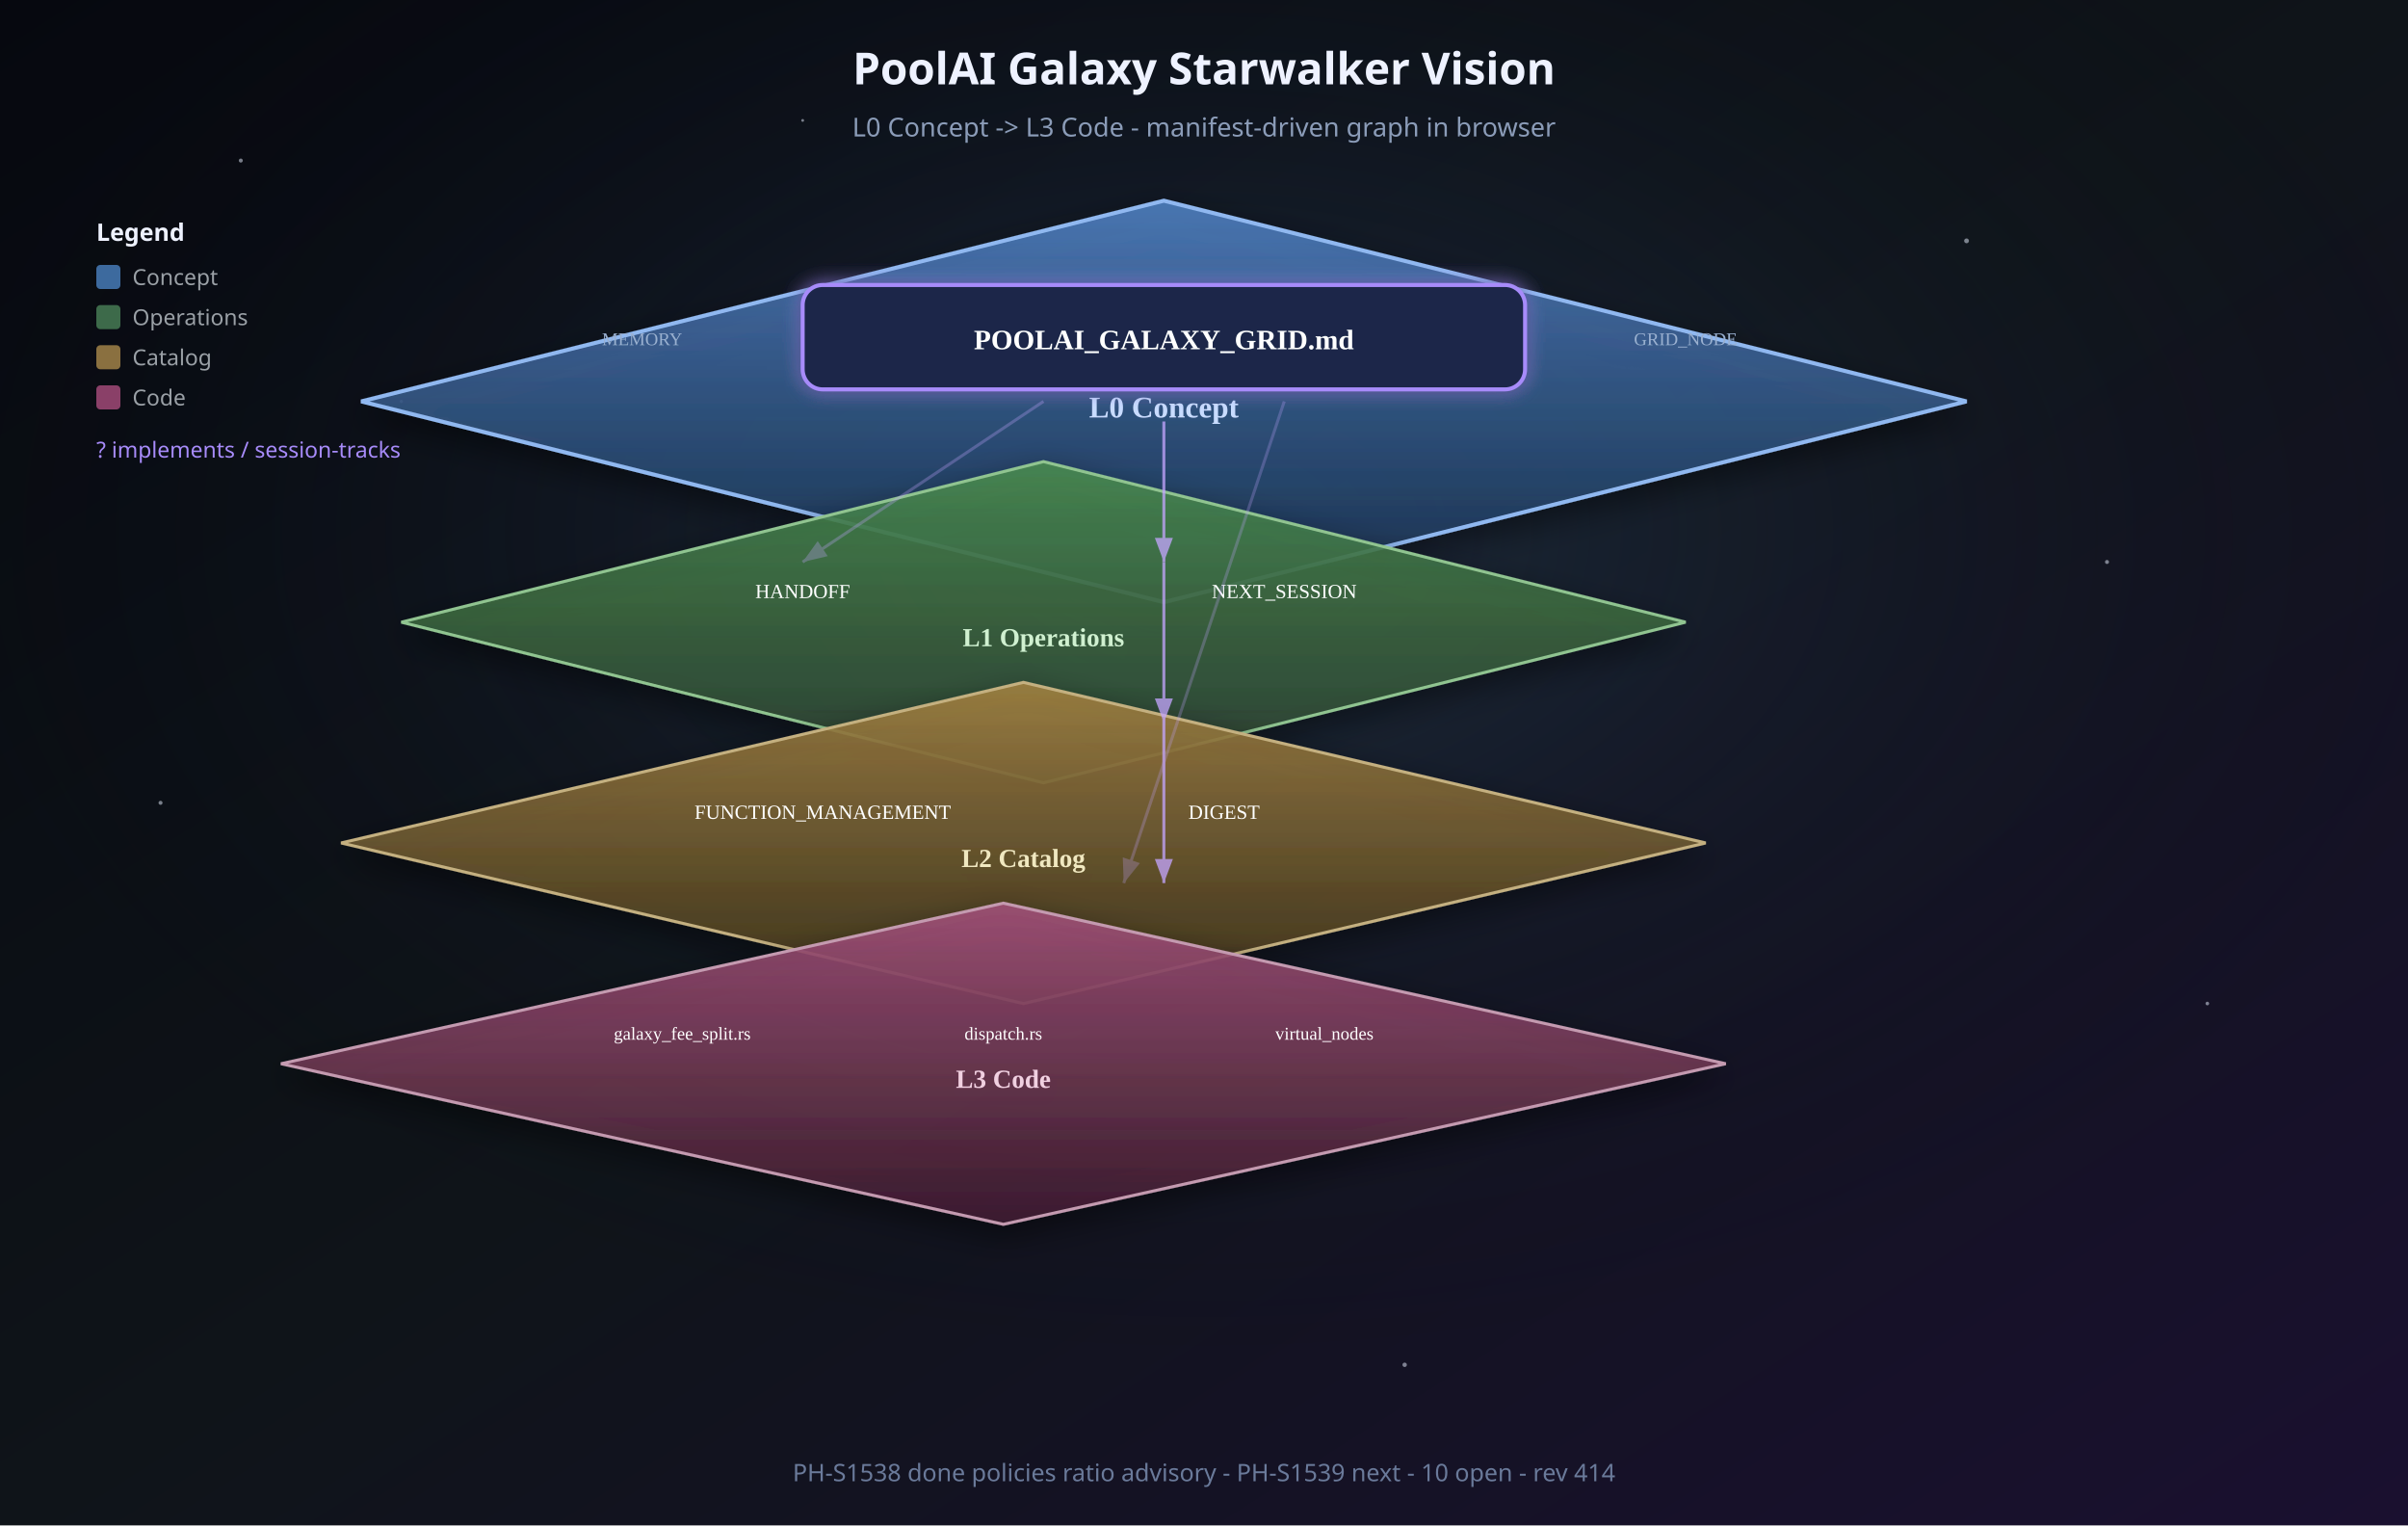
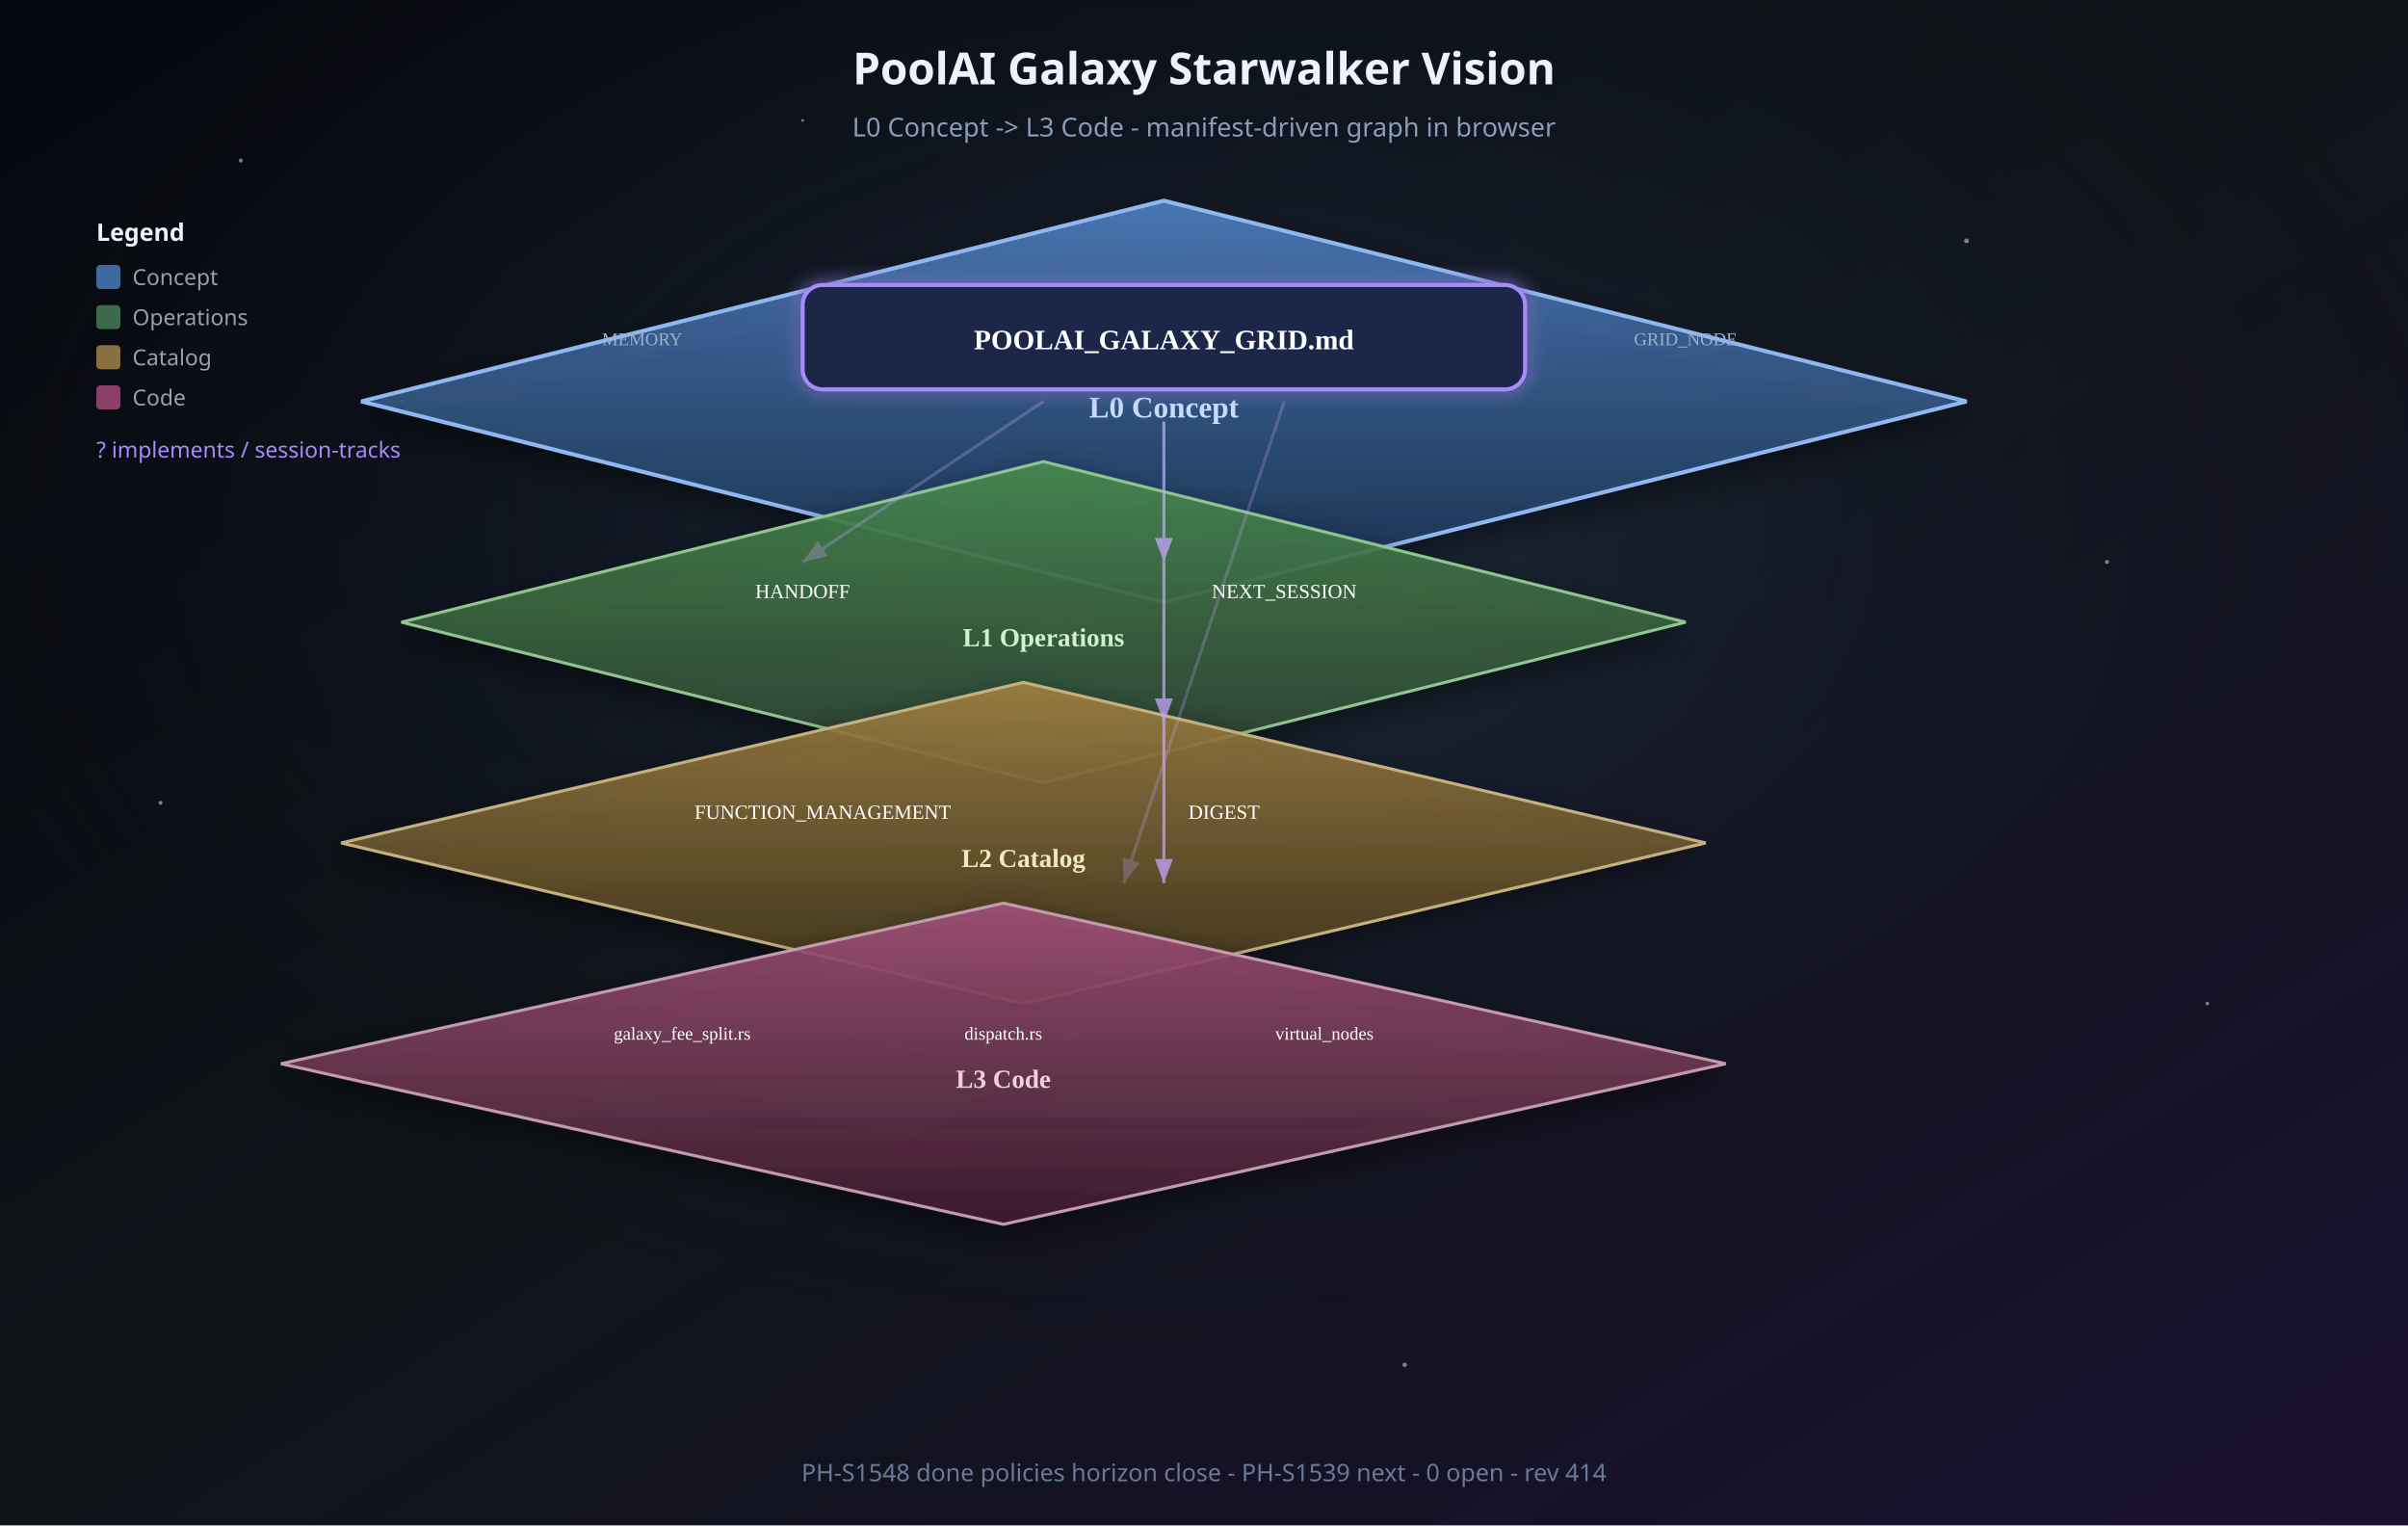
<svg xmlns="http://www.w3.org/2000/svg" viewBox="0 0 1200 760" role="img" aria-labelledby="title desc">
  <defs>
    <linearGradient id="bg" x1="0%" y1="0%" x2="100%" y2="100%">
      <stop offset="0%" stop-color="#06080f" />
      <stop offset="50%" stop-color="#0f1419" />
      <stop offset="100%" stop-color="#1a1030" />
    </linearGradient>
    <radialGradient id="nebula" cx="50%" cy="35%" r="55%">
      <stop offset="0%" stop-color="#3d5a8a" stop-opacity="0.35" />
      <stop offset="100%" stop-color="#06080f" stop-opacity="0" />
    </radialGradient>
    <linearGradient id="planeL0" x1="0%" y1="0%" x2="0%" y2="100%">
      <stop offset="0%" stop-color="#4a7ab8" stop-opacity="0.95" />
      <stop offset="100%" stop-color="#1e3350" stop-opacity="0.85" />
    </linearGradient>
    <linearGradient id="planeL1" x1="0%" y1="0%" x2="0%" y2="100%">
      <stop offset="0%" stop-color="#4a8a50" stop-opacity="0.9" />
      <stop offset="100%" stop-color="#2a4030" stop-opacity="0.85" />
    </linearGradient>
    <linearGradient id="planeL2" x1="0%" y1="0%" x2="0%" y2="100%">
      <stop offset="0%" stop-color="#a08040" stop-opacity="0.9" />
      <stop offset="100%" stop-color="#403520" stop-opacity="0.85" />
    </linearGradient>
    <linearGradient id="planeL3" x1="0%" y1="0%" x2="0%" y2="100%">
      <stop offset="0%" stop-color="#a05078" stop-opacity="0.9" />
      <stop offset="100%" stop-color="#402030" stop-opacity="0.85" />
    </linearGradient>
    <filter id="shadow" x="-30%" y="-30%" width="160%" height="160%">
      <feDropShadow dx="0" dy="6" stdDeviation="8" flood-color="#000" flood-opacity="0.5" />
    </filter>
    <filter id="glow" x="-50%" y="-50%" width="200%" height="200%">
      <feGaussianBlur stdDeviation="4" result="b" />
      <feMerge>
        <feMergeNode in="b" />
        <feMergeNode in="SourceGraphic" />
      </feMerge>
    </filter>
    <marker id="arrow" markerWidth="10" markerHeight="10" refX="8" refY="3" orient="auto">
      <path d="M0,0 L8,3 L0,6 Z" fill="#c4a5ff" />
    </marker>
  </defs>
  <rect width="1200" height="760" fill="url(#bg)" />
  <rect width="1200" height="760" fill="url(#nebula)" />
  <g fill="#e8f0ff" opacity="0.5">
    <circle cx="120" cy="80" r="1" />
    <circle cx="980" cy="120" r="1.2" />
    <circle cx="200" cy="200" r="0.8" />
    <circle cx="1050" cy="280" r="1" />
    <circle cx="80" cy="400" r="1" />
    <circle cx="1100" cy="500" r="0.9" />
    <circle cx="400" cy="60" r="0.7" />
    <circle cx="700" cy="680" r="1.1" />
  </g>
  <text x="600" y="42" text-anchor="middle" fill="#eef2ff" font-family="Segoe UI, system-ui, sans-serif" font-size="22" font-weight="600">PoolAI Galaxy Starwalker Vision</text>
  <text x="600" y="68" text-anchor="middle" fill="#8b9cb8" font-family="Segoe UI, system-ui, sans-serif" font-size="13">L0 Concept -&gt; L3 Code - manifest-driven graph in browser</text>
  <g transform="translate(180, 100)" filter="url(#shadow)">
    <path d="M0 100 L400 0 L800 100 L400 200 Z" fill="url(#planeL0)" stroke="#90b8f0" stroke-width="2" />
    <text x="400" y="108" text-anchor="middle" fill="#c8dcff" font-size="15" font-weight="700">L0 Concept</text>
    <g filter="url(#glow)">
      <rect x="220" y="42" width="360" height="52" rx="10" fill="#1a2848" stroke="#a78bfa" stroke-width="2" />
      <text x="400" y="74" text-anchor="middle" fill="#fff" font-size="14" font-weight="700">POOLAI_GALAXY_GRID.md</text>
    </g>
    <text x="140" y="72" text-anchor="middle" fill="#9ab0d0" font-size="9">MEMORY</text>
    <text x="660" y="72" text-anchor="middle" fill="#9ab0d0" font-size="9">GRID_NODE</text>
  </g>
  <g transform="translate(200, 230)" filter="url(#shadow)">
    <path d="M0 80 L320 0 L640 80 L320 160 Z" fill="url(#planeL1)" stroke="#90c490" stroke-width="1.5" />
    <text x="320" y="92" text-anchor="middle" fill="#d0f0d0" font-size="13" font-weight="600">L1 Operations</text>
    <text x="200" y="68" text-anchor="middle" fill="#fff" font-size="10">HANDOFF</text>
    <text x="440" y="68" text-anchor="middle" fill="#fff" font-size="10">NEXT_SESSION</text>
  </g>
  <g transform="translate(170, 340)" filter="url(#shadow)">
    <path d="M0 80 L340 0 L680 80 L340 160 Z" fill="url(#planeL2)" stroke="#c4b080" stroke-width="1.5" />
    <text x="340" y="92" text-anchor="middle" fill="#f0e8c0" font-size="13" font-weight="600">L2 Catalog</text>
    <text x="240" y="68" text-anchor="middle" fill="#fff" font-size="10">FUNCTION_MANAGEMENT</text>
    <text x="440" y="68" text-anchor="middle" fill="#fff" font-size="10">DIGEST</text>
  </g>
  <g transform="translate(140, 450)" filter="url(#shadow)">
    <path d="M0 80 L360 0 L720 80 L360 160 Z" fill="url(#planeL3)" stroke="#c49ab0" stroke-width="1.5" />
    <text x="360" y="92" text-anchor="middle" fill="#f0d0e0" font-size="13" font-weight="600">L3 Code</text>
    <text x="200" y="68" text-anchor="middle" fill="#fff" font-size="9">galaxy_fee_split.rs</text>
    <text x="360" y="68" text-anchor="middle" fill="#fff" font-size="9">dispatch.rs</text>
    <text x="520" y="68" text-anchor="middle" fill="#fff" font-size="9">virtual_nodes</text>
  </g>
  <g fill="none" stroke="#c4a5ff" stroke-width="1.5" marker-end="url(#arrow)" opacity="0.75">
    <path d="M580 210 L580 280" />
    <path d="M580 280 L580 360" />
    <path d="M580 360 L580 440" />
    <path d="M520 200 L400 280" opacity="0.4" />
    <path d="M640 200 L560 440" opacity="0.35" />
  </g>
  <g transform="translate(48, 120)" font-family="Segoe UI, system-ui, sans-serif" font-size="11">
    <text x="0" y="0" fill="#eef2ff" font-weight="600" font-size="12">Legend</text>
    <rect x="0" y="12" width="12" height="12" rx="2" fill="#3d6a9e" />
    <text x="18" y="22" fill="#9aa0a6">Concept</text>
    <rect x="0" y="32" width="12" height="12" rx="2" fill="#3d6a4a" />
    <text x="18" y="42" fill="#9aa0a6">Operations</text>
    <rect x="0" y="52" width="12" height="12" rx="2" fill="#8a7040" />
    <text x="18" y="62" fill="#9aa0a6">Catalog</text>
    <rect x="0" y="72" width="12" height="12" rx="2" fill="#8a4068" />
    <text x="18" y="82" fill="#9aa0a6">Code</text>
    <text x="0" y="108" fill="#a78bfa">? implements / session-tracks</text>
  </g>
-   <text x="600" y="738" text-anchor="middle" fill="#6a7a9a" font-family="Segoe UI, system-ui, sans-serif" font-size="12">PH-S1538 done policies ratio advisory - PH-S1539 next - 10 open - rev 414</text>
+   <text x="600" y="738" text-anchor="middle" fill="#6a7a9a" font-family="Segoe UI, system-ui, sans-serif" font-size="12">PH-S1548 done policies horizon close - PH-S1539 next - 0 open - rev 414</text>
</svg>
